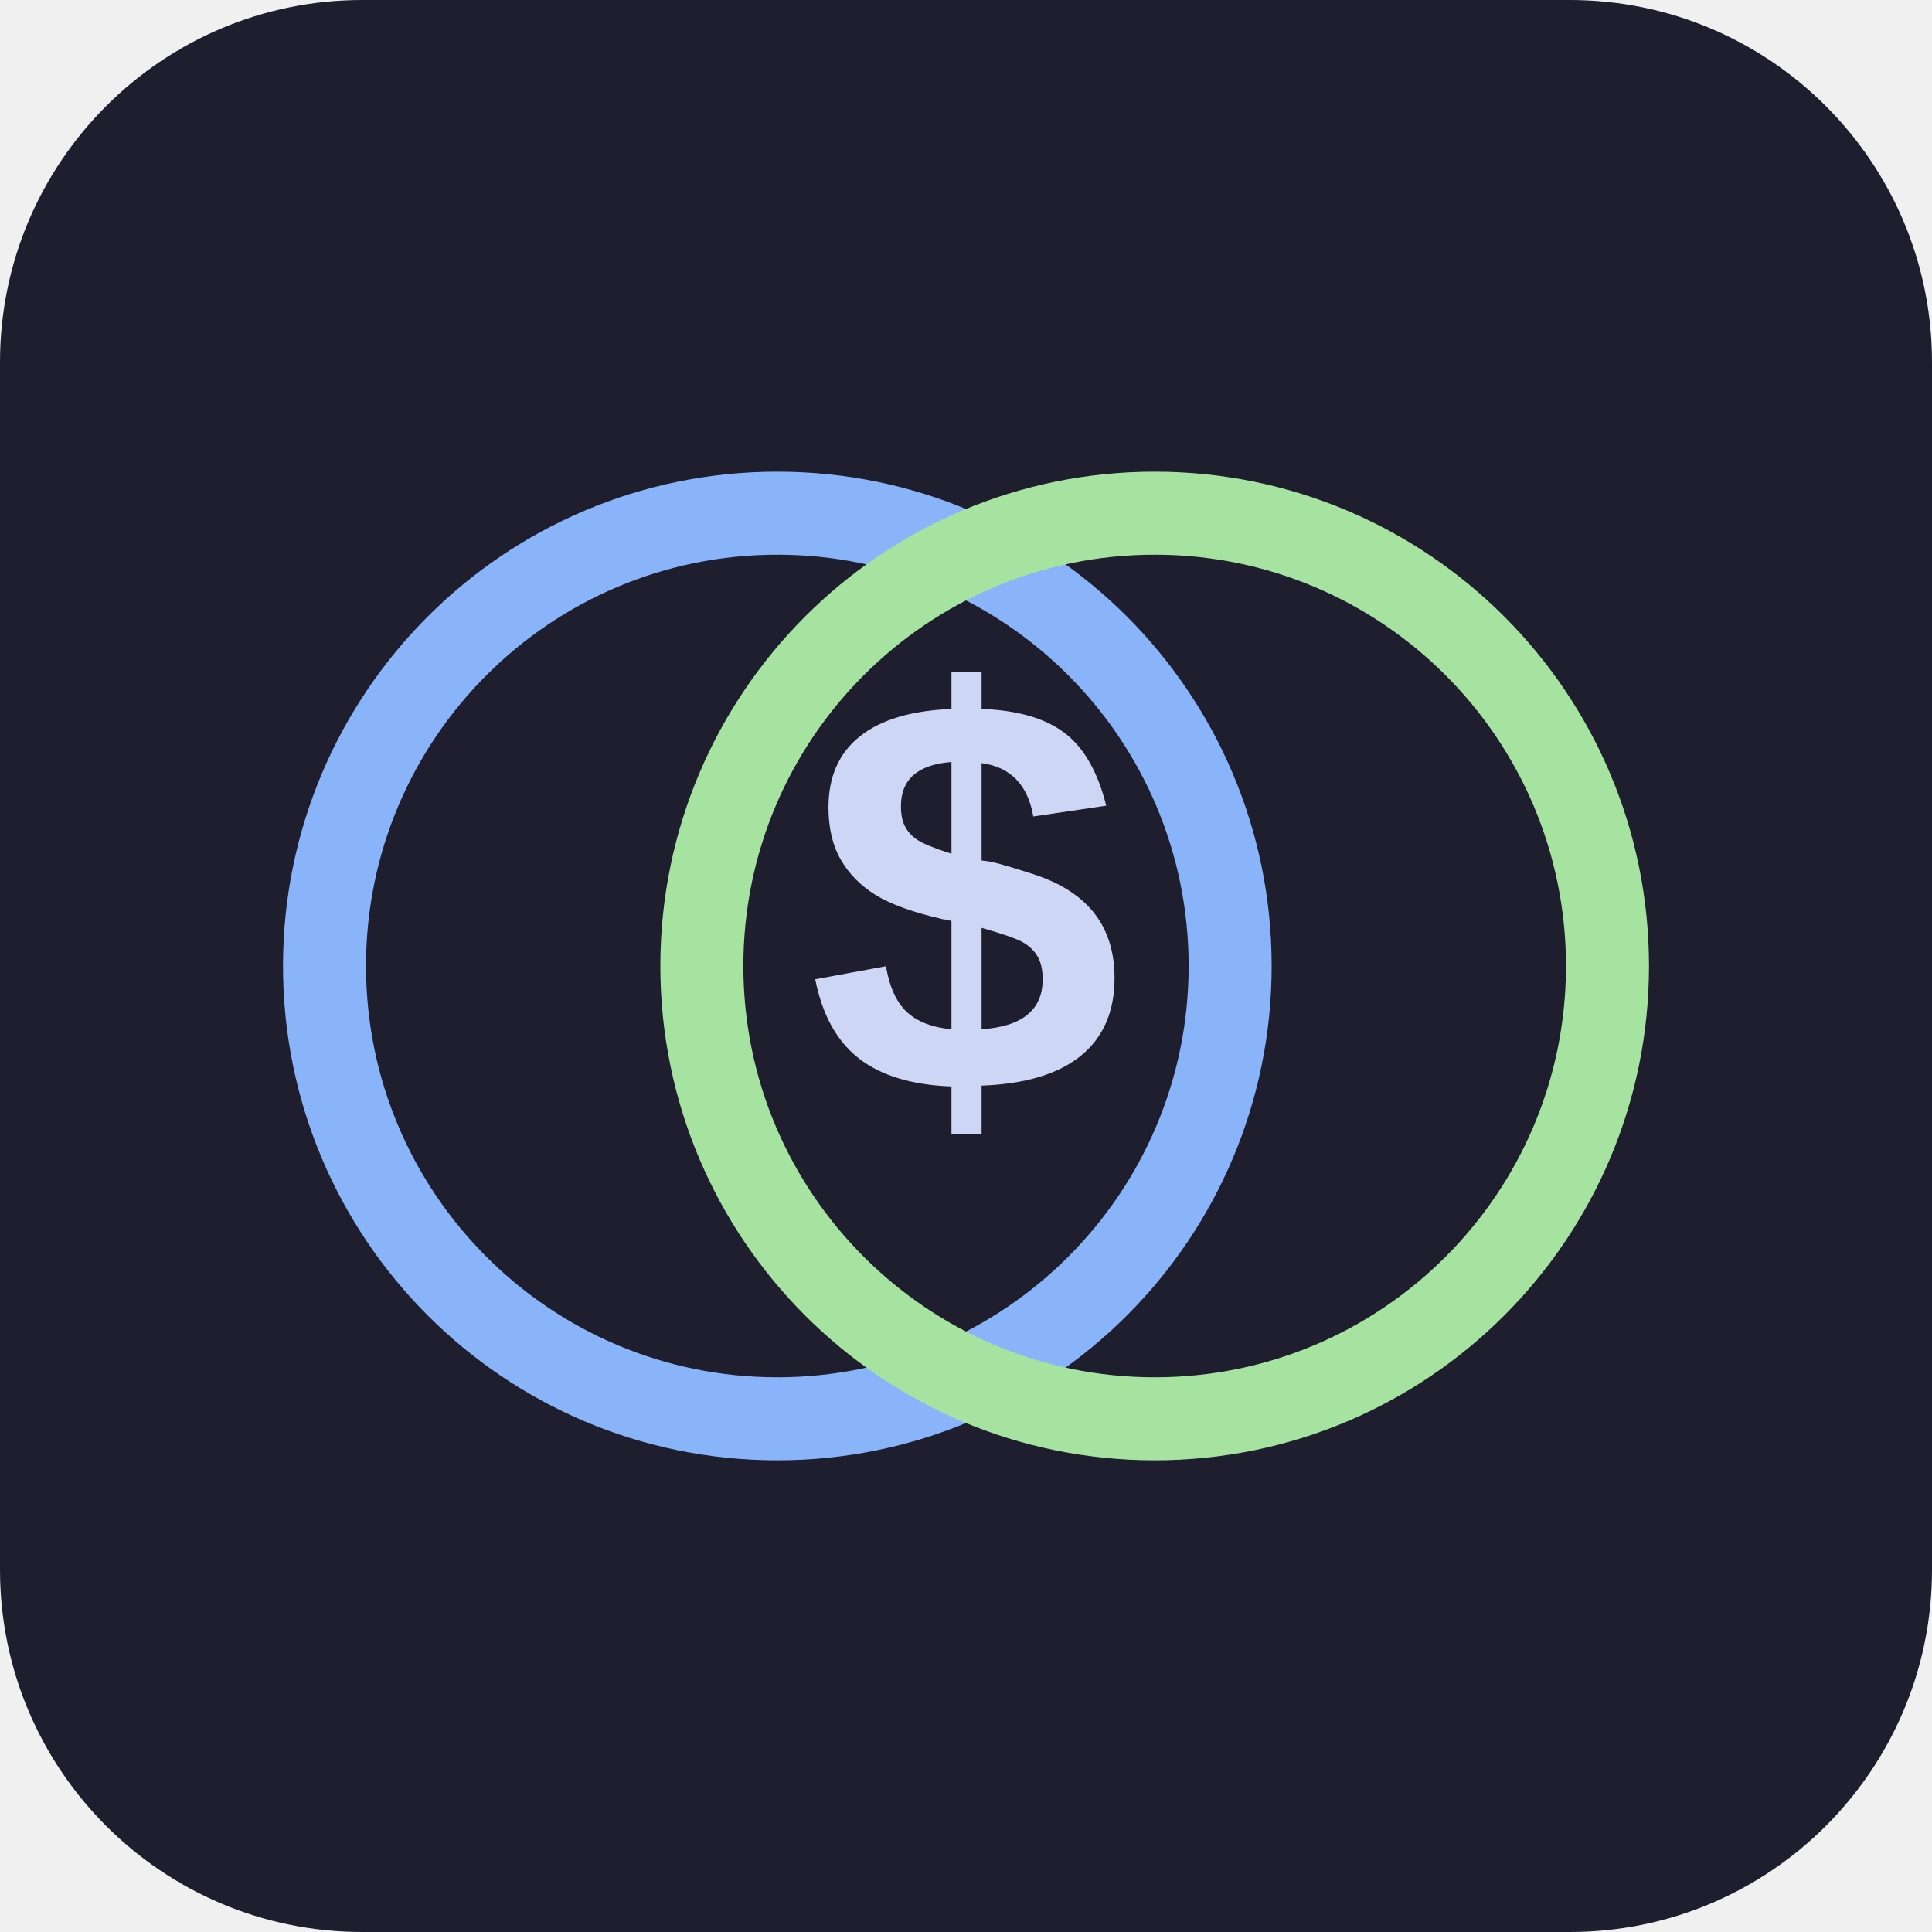
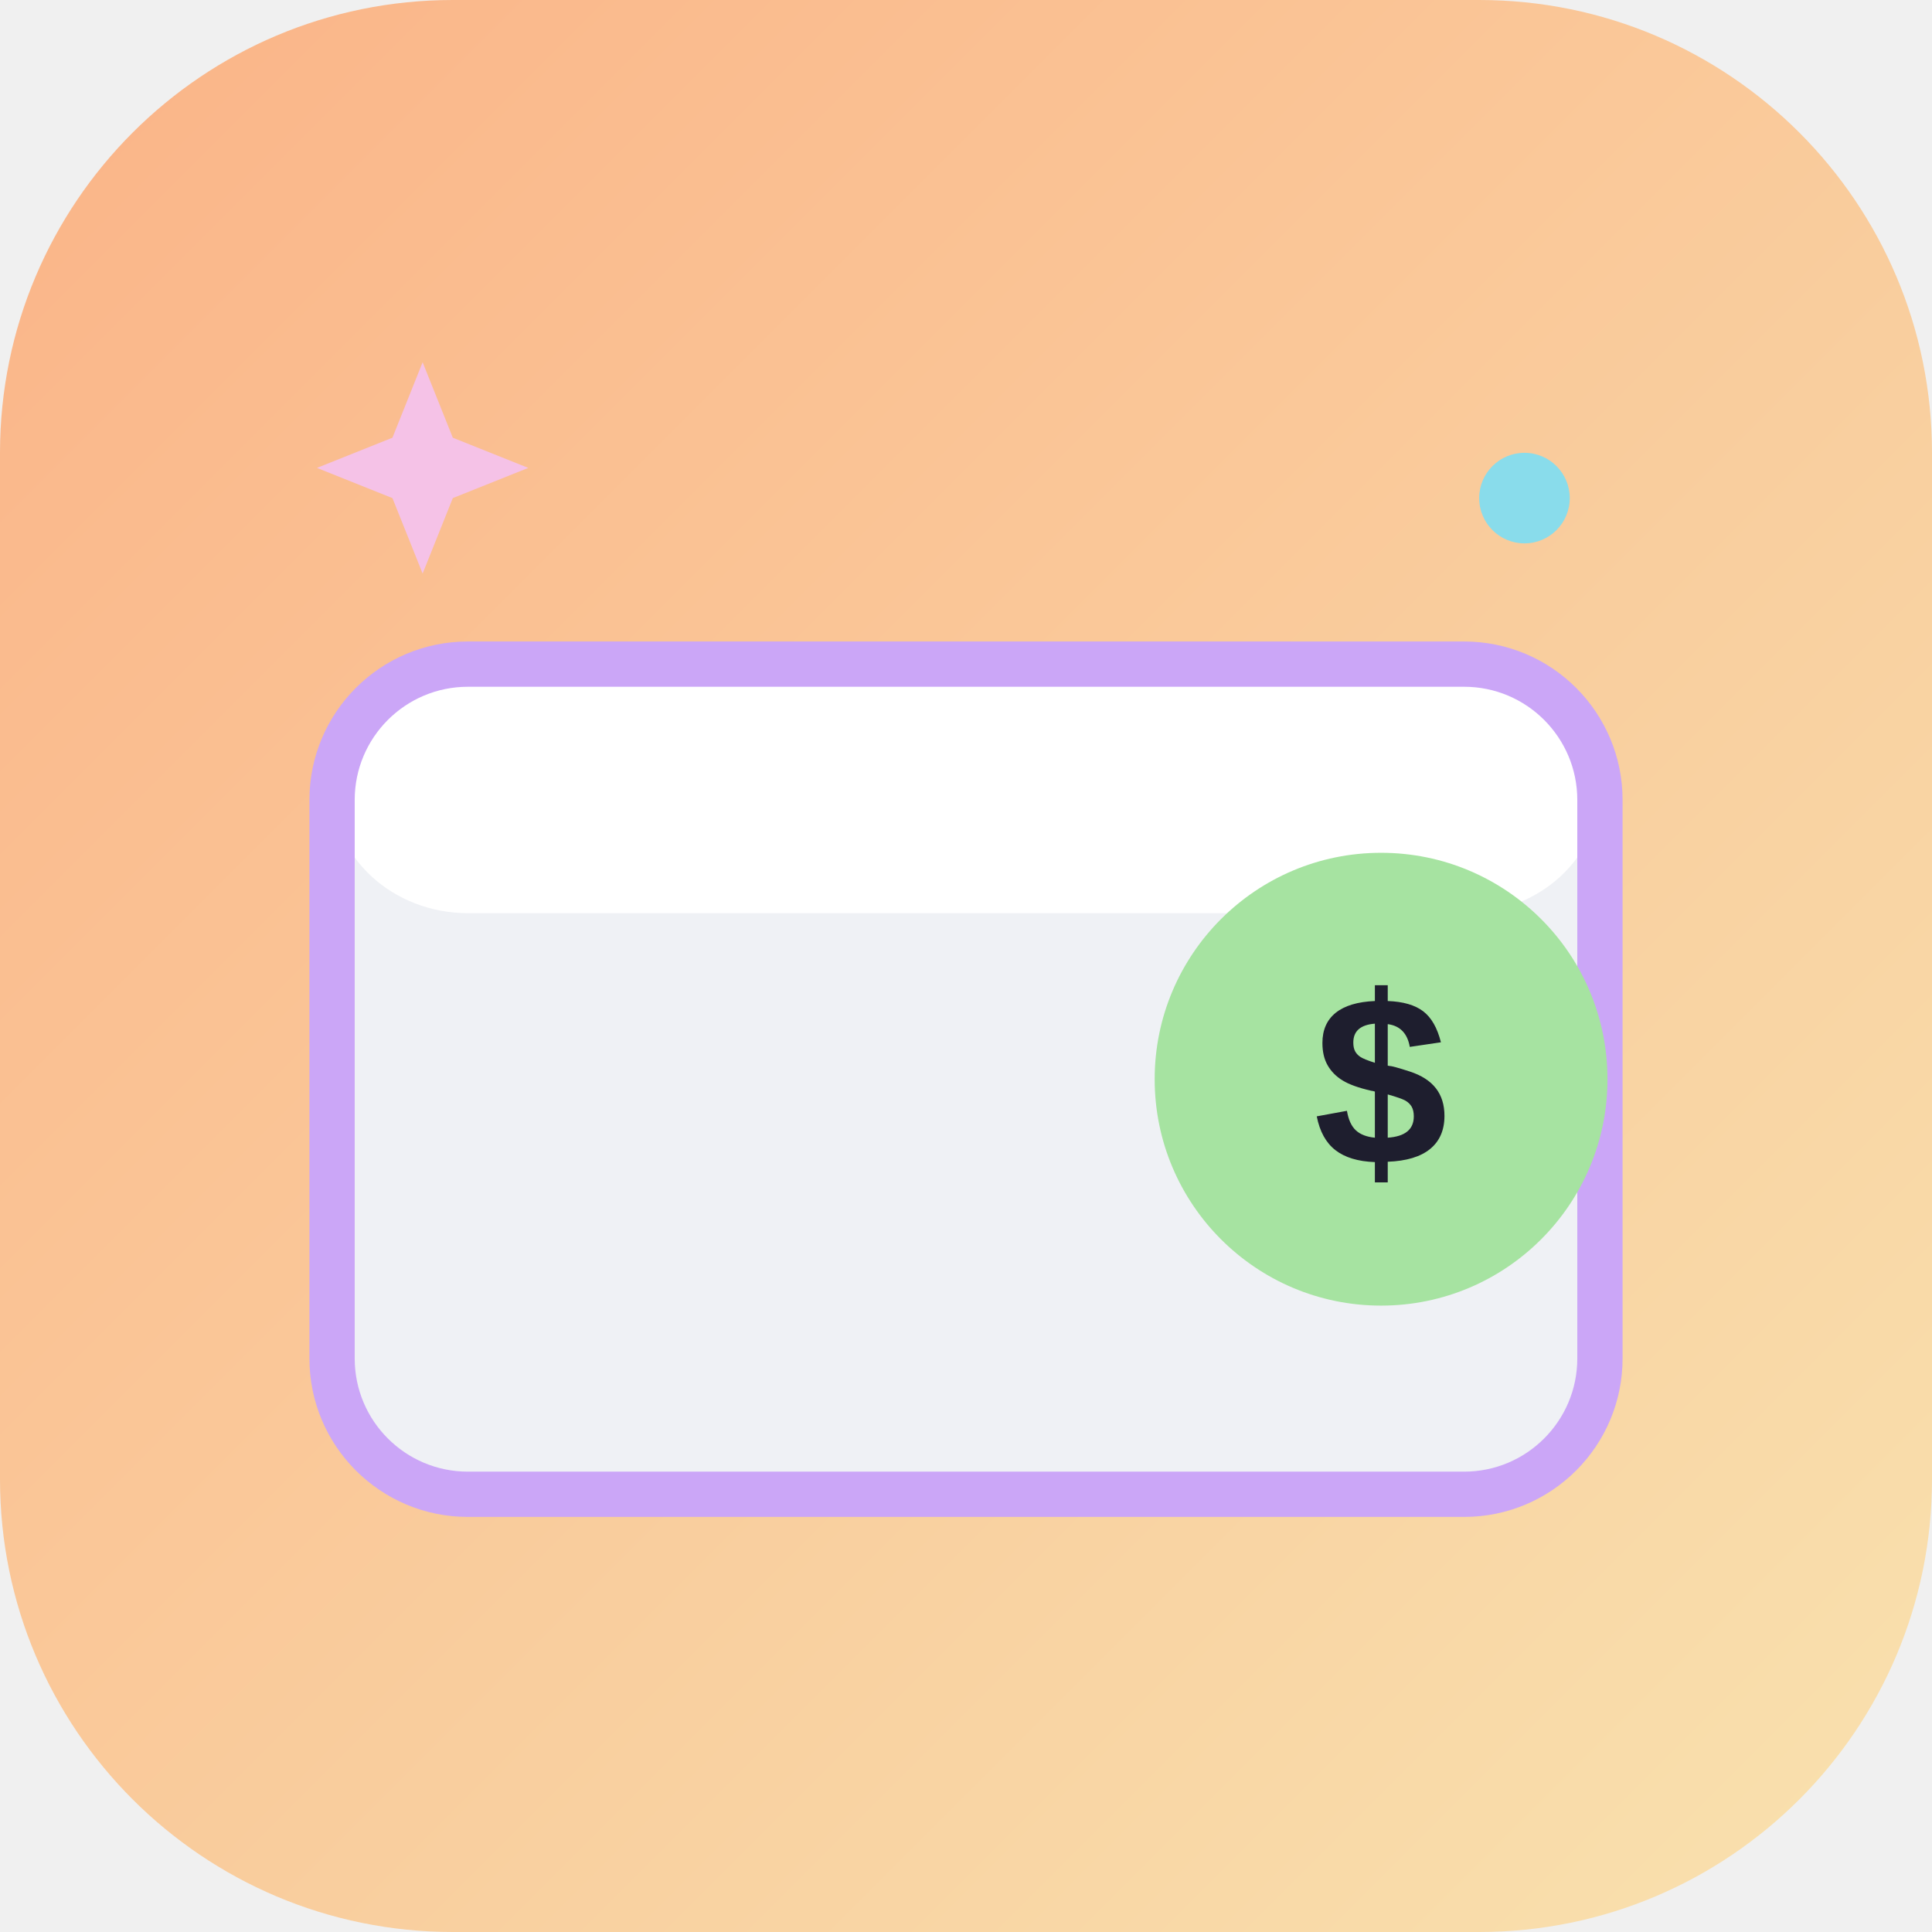
<svg xmlns="http://www.w3.org/2000/svg" viewBox="0 0 512 512">
-   <rect width="512" height="512" rx="96" fill="#1e1e2e" />
-   <circle cx="206" cy="256" r="120" fill="none" stroke="#89b4fa" stroke-width="22" />
-   <circle cx="306" cy="256" r="120" fill="none" stroke="#a6e3a1" stroke-width="22" />
-   <text x="256" y="288" text-anchor="middle" font-family="'Courier New', monospace" font-size="150" font-weight="bold" fill="#cdd6f4">$</text>
+   <defs>
+     <linearGradient id="bg" x1="0" y1="0" x2="1" y2="1">
+       <stop offset="0" stop-color="#fab387" />
+       <stop offset="1" stop-color="#f9e2af" />
+     </linearGradient>
+   </defs>
+   <rect width="512" height="512" rx="120" fill="url(#bg)" />
+   <path d="M112 96 L120 116 L140 124 L120 132 L112 152 L104 132 L84 124 L104 116 Z" fill="#f5c2e7" />
+   <circle cx="404" cy="132" r="12" fill="#89dceb" />
+   <rect x="88" y="176" width="336" height="220" rx="36" fill="#eff1f5" />
+   <rect x="88" y="176" width="336" height="66" rx="36" fill="#ffffff" />
+   <rect x="88" y="176" width="336" height="220" rx="36" fill="none" stroke="#cba6f7" stroke-width="12" />
+   <circle cx="366" cy="286" r="60" fill="#a6e3a1" />
+   <text x="366" y="308" text-anchor="middle" font-family="'Courier New', monospace" font-size="64" font-weight="bold" fill="#1e1e2e">$</text>
</svg>
